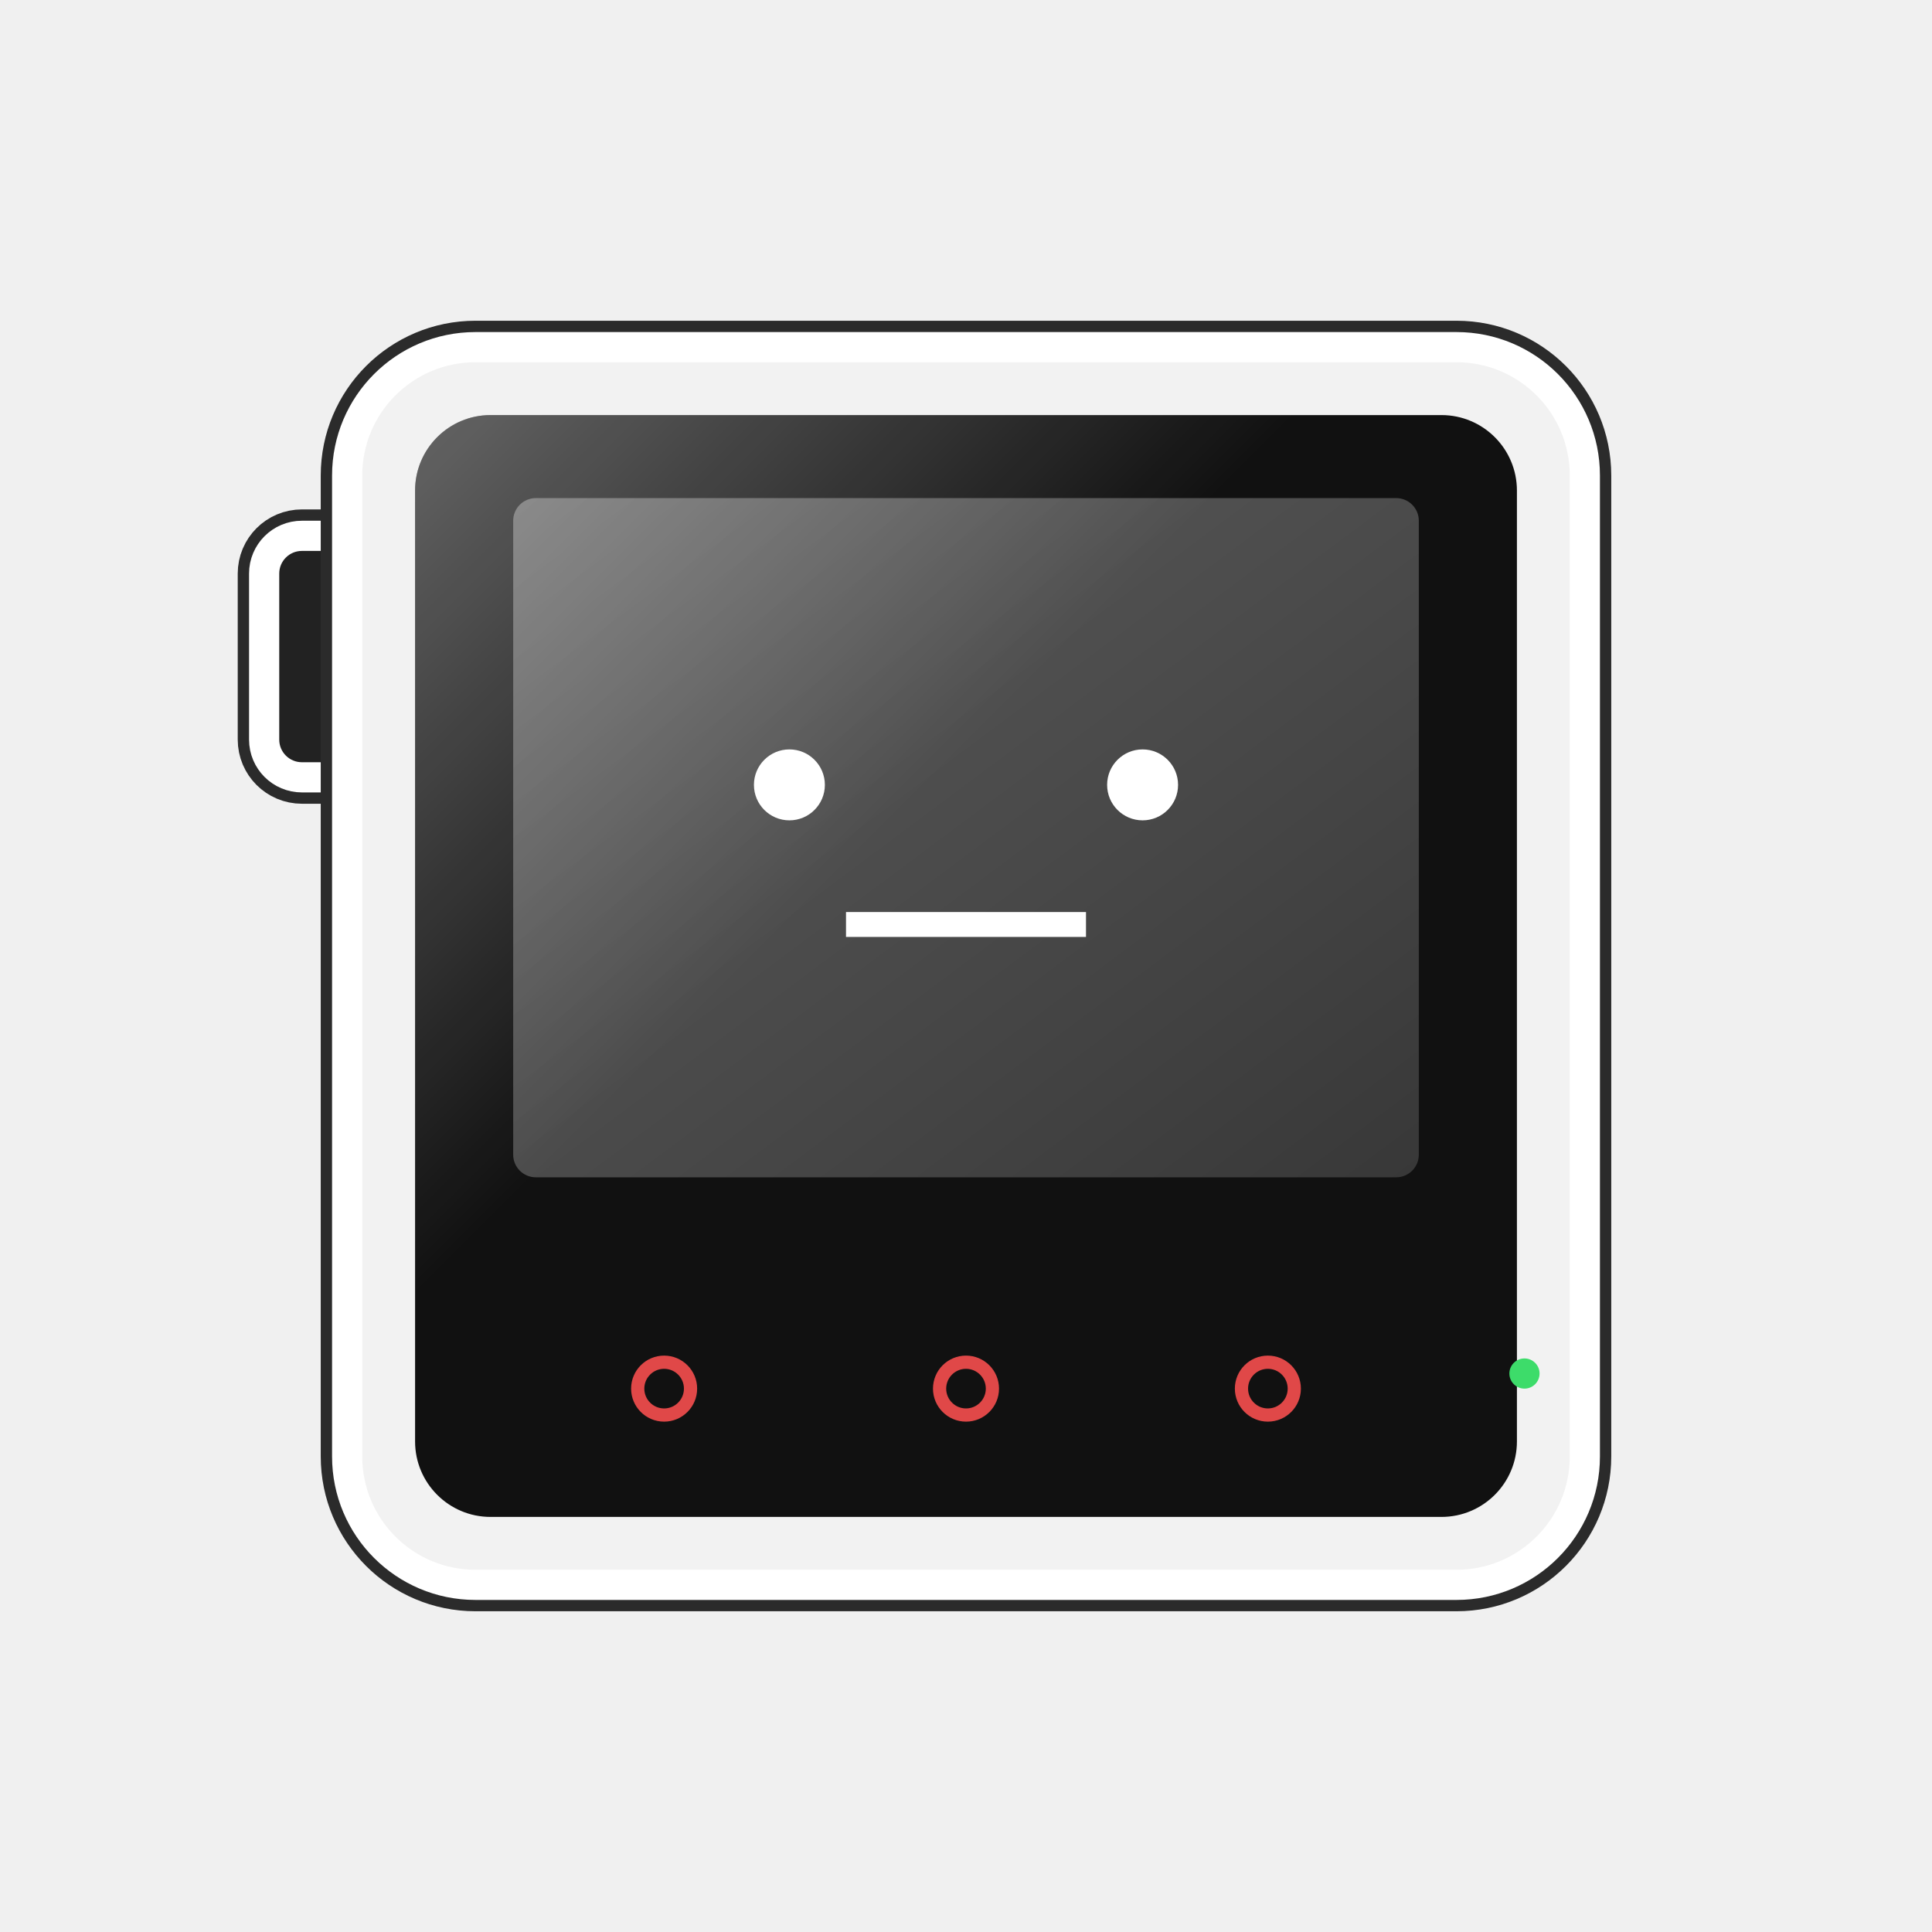
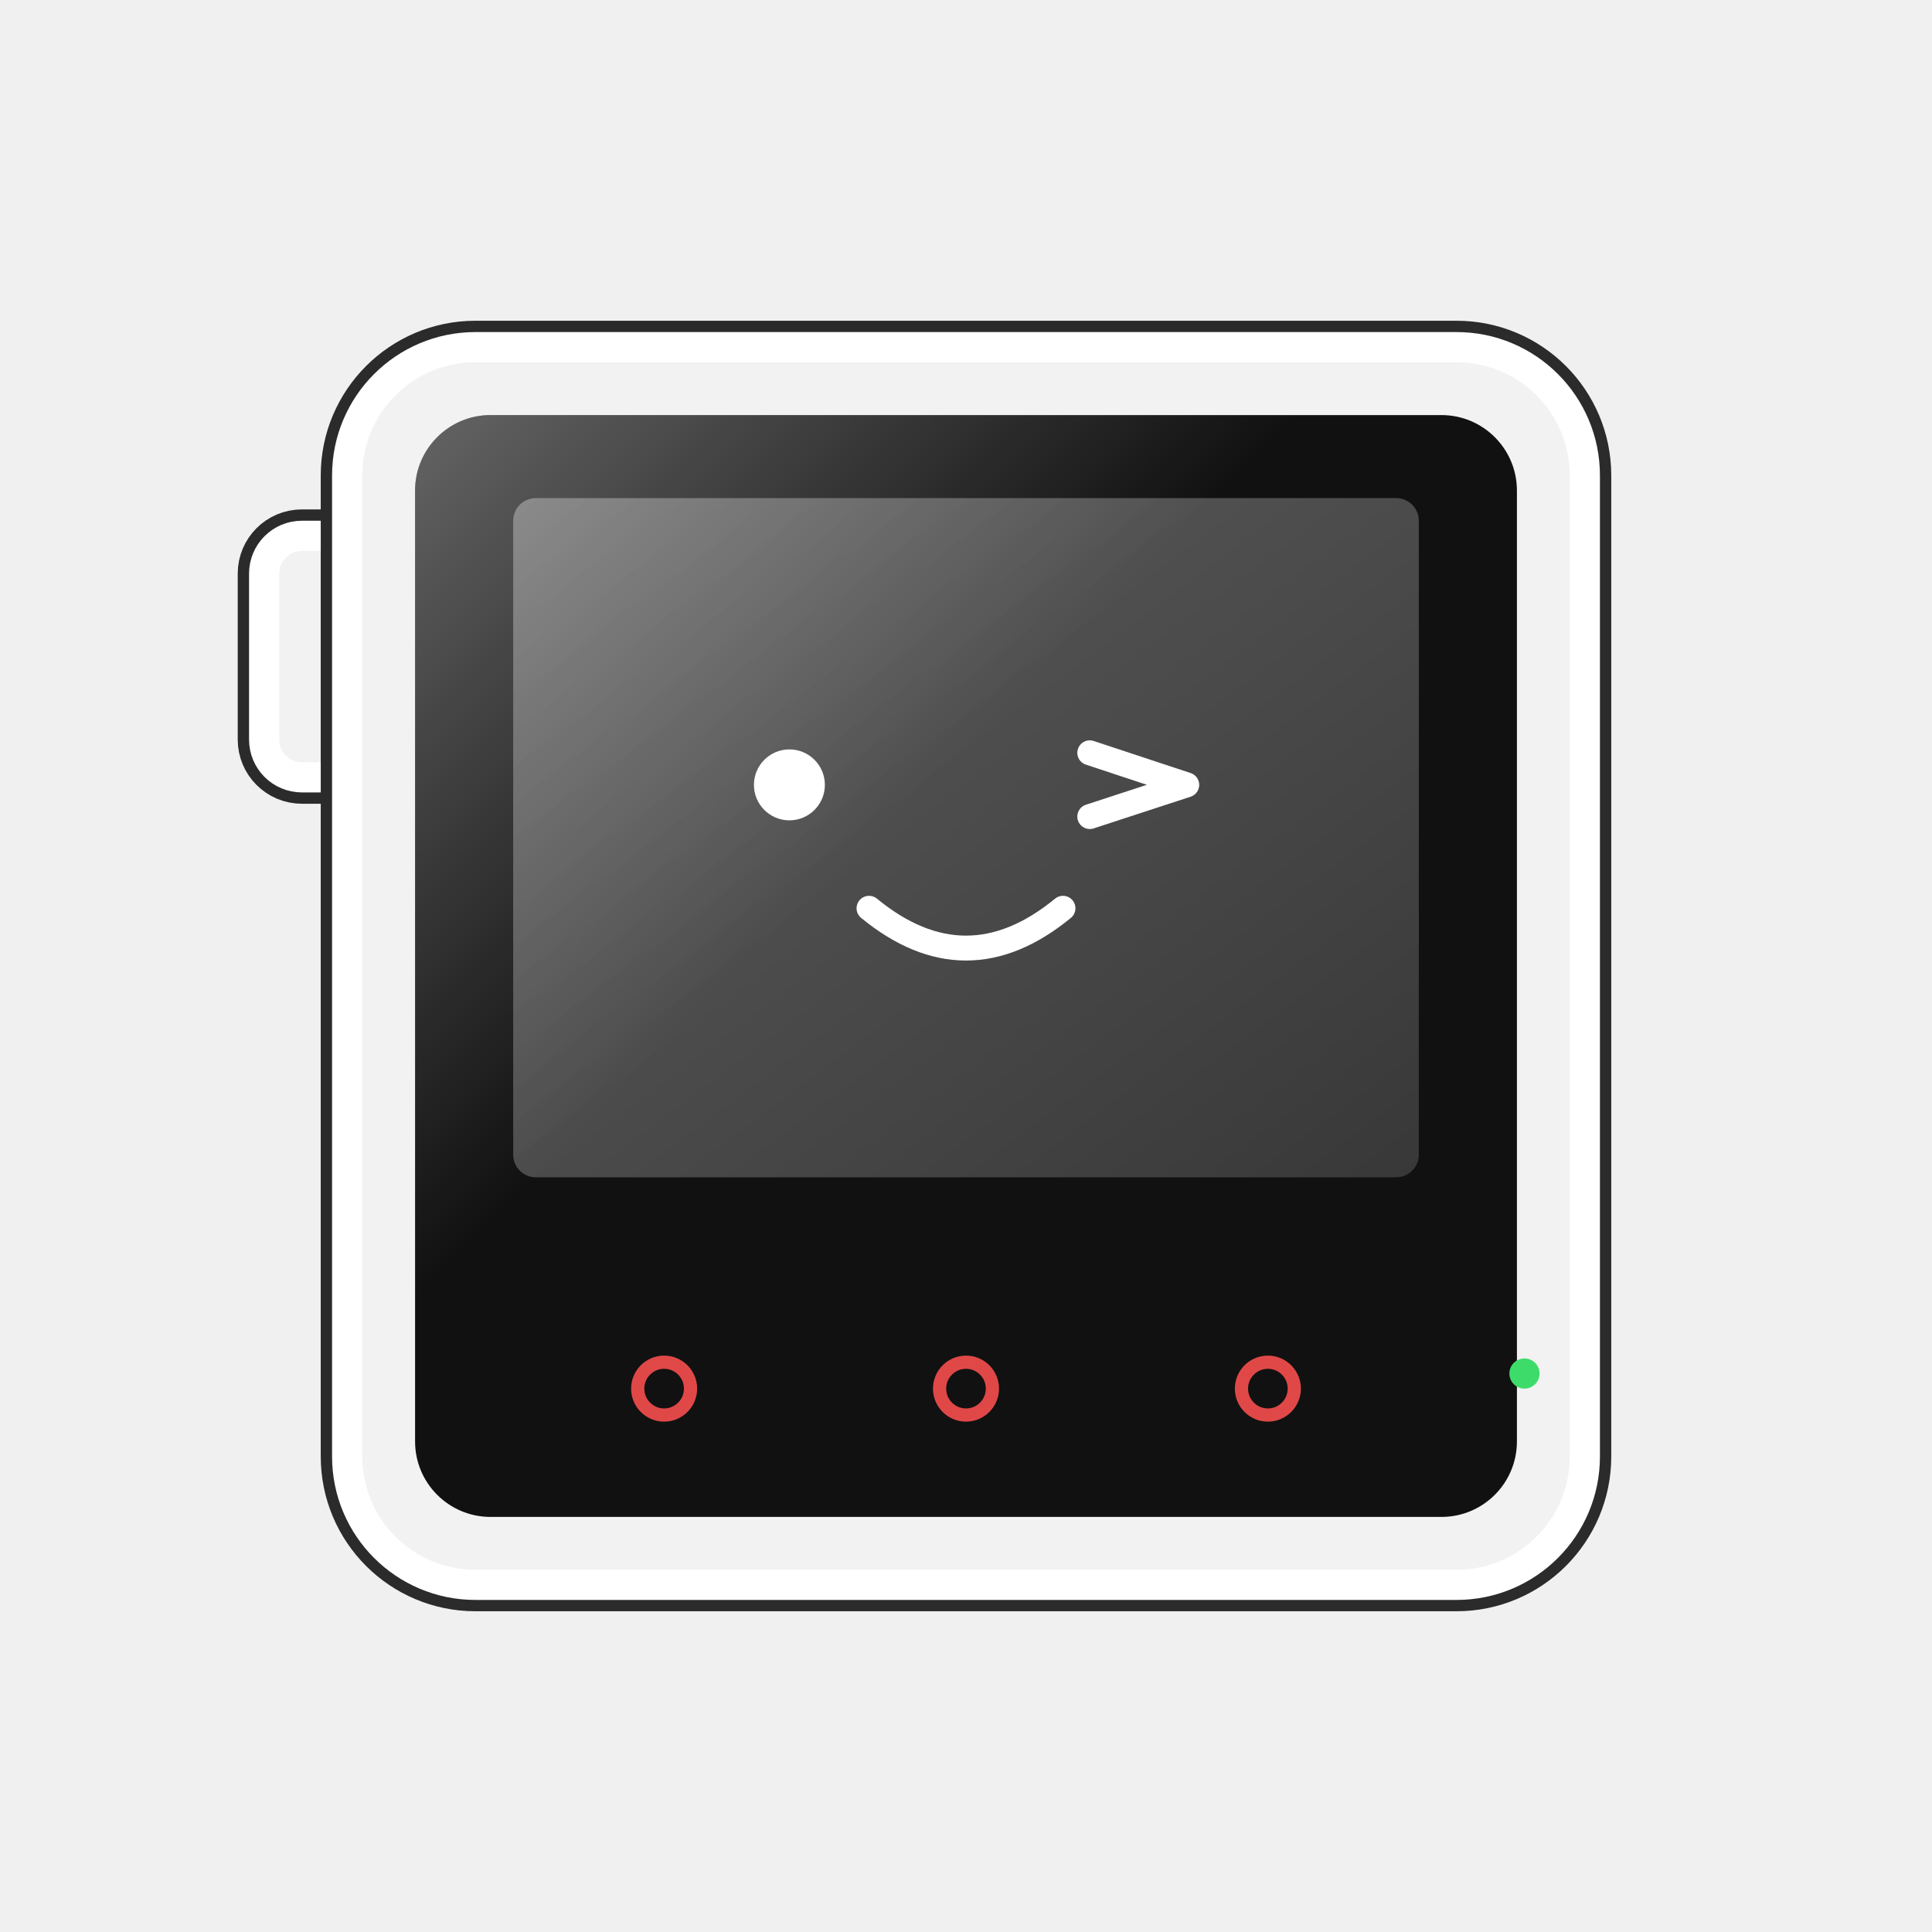
<svg xmlns="http://www.w3.org/2000/svg" viewBox="0 0 512 512" width="512" height="512">
  <defs>
    <linearGradient id="glare" x1="0" y1="0" x2="1" y2="1">
      <stop offset="0" stop-color="#fff" stop-opacity="0.35" />
      <stop offset="0.4" stop-color="#fff" stop-opacity="0" />
    </linearGradient>
    <linearGradient id="scr" x1="0" y1="0" x2="1" y2="1">
      <stop offset="0" stop-color="#5e5e5e" />
      <stop offset="1" stop-color="#383838" />
    </linearGradient>
    <linearGradient id="gray" x1="0" y1="0" x2="0" y2="1">
      <stop offset="0" stop-color="#b9b9b9" />
      <stop offset="1" stop-color="#8a8a8a" />
    </linearGradient>
    <linearGradient id="whitebtn" x1="0" y1="0" x2="0" y2="1">
      <stop offset="0" stop-color="#ffffff" />
      <stop offset="1" stop-color="#d4d4d4" />
    </linearGradient>
    <radialGradient id="led" cx="0.5" cy="0.5" r="0.5">
      <stop offset="0" stop-color="#bfe8ff" />
      <stop offset="0.45" stop-color="#3a9ad9" stop-opacity="0.55" />
      <stop offset="1" stop-color="#3a9ad9" stop-opacity="0" />
    </radialGradient>
  </defs>
  <rect x="74" y="146" width="22" height="56" rx="6" fill="none" stroke="#2b2b2b" stroke-width="22" stroke-linejoin="round" />
  <rect x="74" y="146" width="22" height="56" rx="6" fill="none" stroke="#fff" stroke-width="16" stroke-linejoin="round" />
-   <rect x="74" y="146" width="22" height="56" rx="6" fill="#222" />
+   <rect x="74" y="146" width="22" height="56" rx="6" fill="#f2f2f2" />
  <rect x="96" y="96" width="320" height="320" rx="30" fill="none" stroke="#2b2b2b" stroke-width="22" stroke-linejoin="round" />
  <rect x="96" y="96" width="320" height="320" rx="30" fill="none" stroke="#fff" stroke-width="16" stroke-linejoin="round" />
  <rect x="96" y="96" width="320" height="320" rx="30" fill="#f2f2f2" />
  <rect x="110" y="110" width="292" height="292" rx="20" fill="#111" />
  <rect x="136" y="132" width="240" height="180" rx="6" fill="url(#scr)" />
  <circle cx="209.2" cy="208.0" r="9.4" fill="#fff" />
-   <circle cx="302.8" cy="208.0" r="9.4" fill="#fff" />
-   <rect x="224.2" y="241.7" width="63.6" height="6.6" fill="#fff" />
+   <path d="M288.8 199.5 L314.5 208.0 L288.8 216.4" fill="none" stroke="#fff" stroke-linecap="round" stroke-linejoin="round" stroke-width="6.6" />
+   <path d="M230.3 240.7 Q256.0 261.8 281.7 240.7" fill="none" stroke="#fff" stroke-linecap="round" stroke-linejoin="round" stroke-width="6.6" />
  <rect x="110" y="110" width="292" height="292" rx="20" fill="url(#glare)" />
  <circle cx="176" cy="368" r="7" fill="none" stroke="#e04848" stroke-width="3.5" />
  <circle cx="256" cy="368" r="7" fill="none" stroke="#e04848" stroke-width="3.5" />
  <circle cx="336" cy="368" r="7" fill="none" stroke="#e04848" stroke-width="3.5" />
  <circle cx="404" cy="364" r="4" fill="#3ddc6a" />
</svg>
